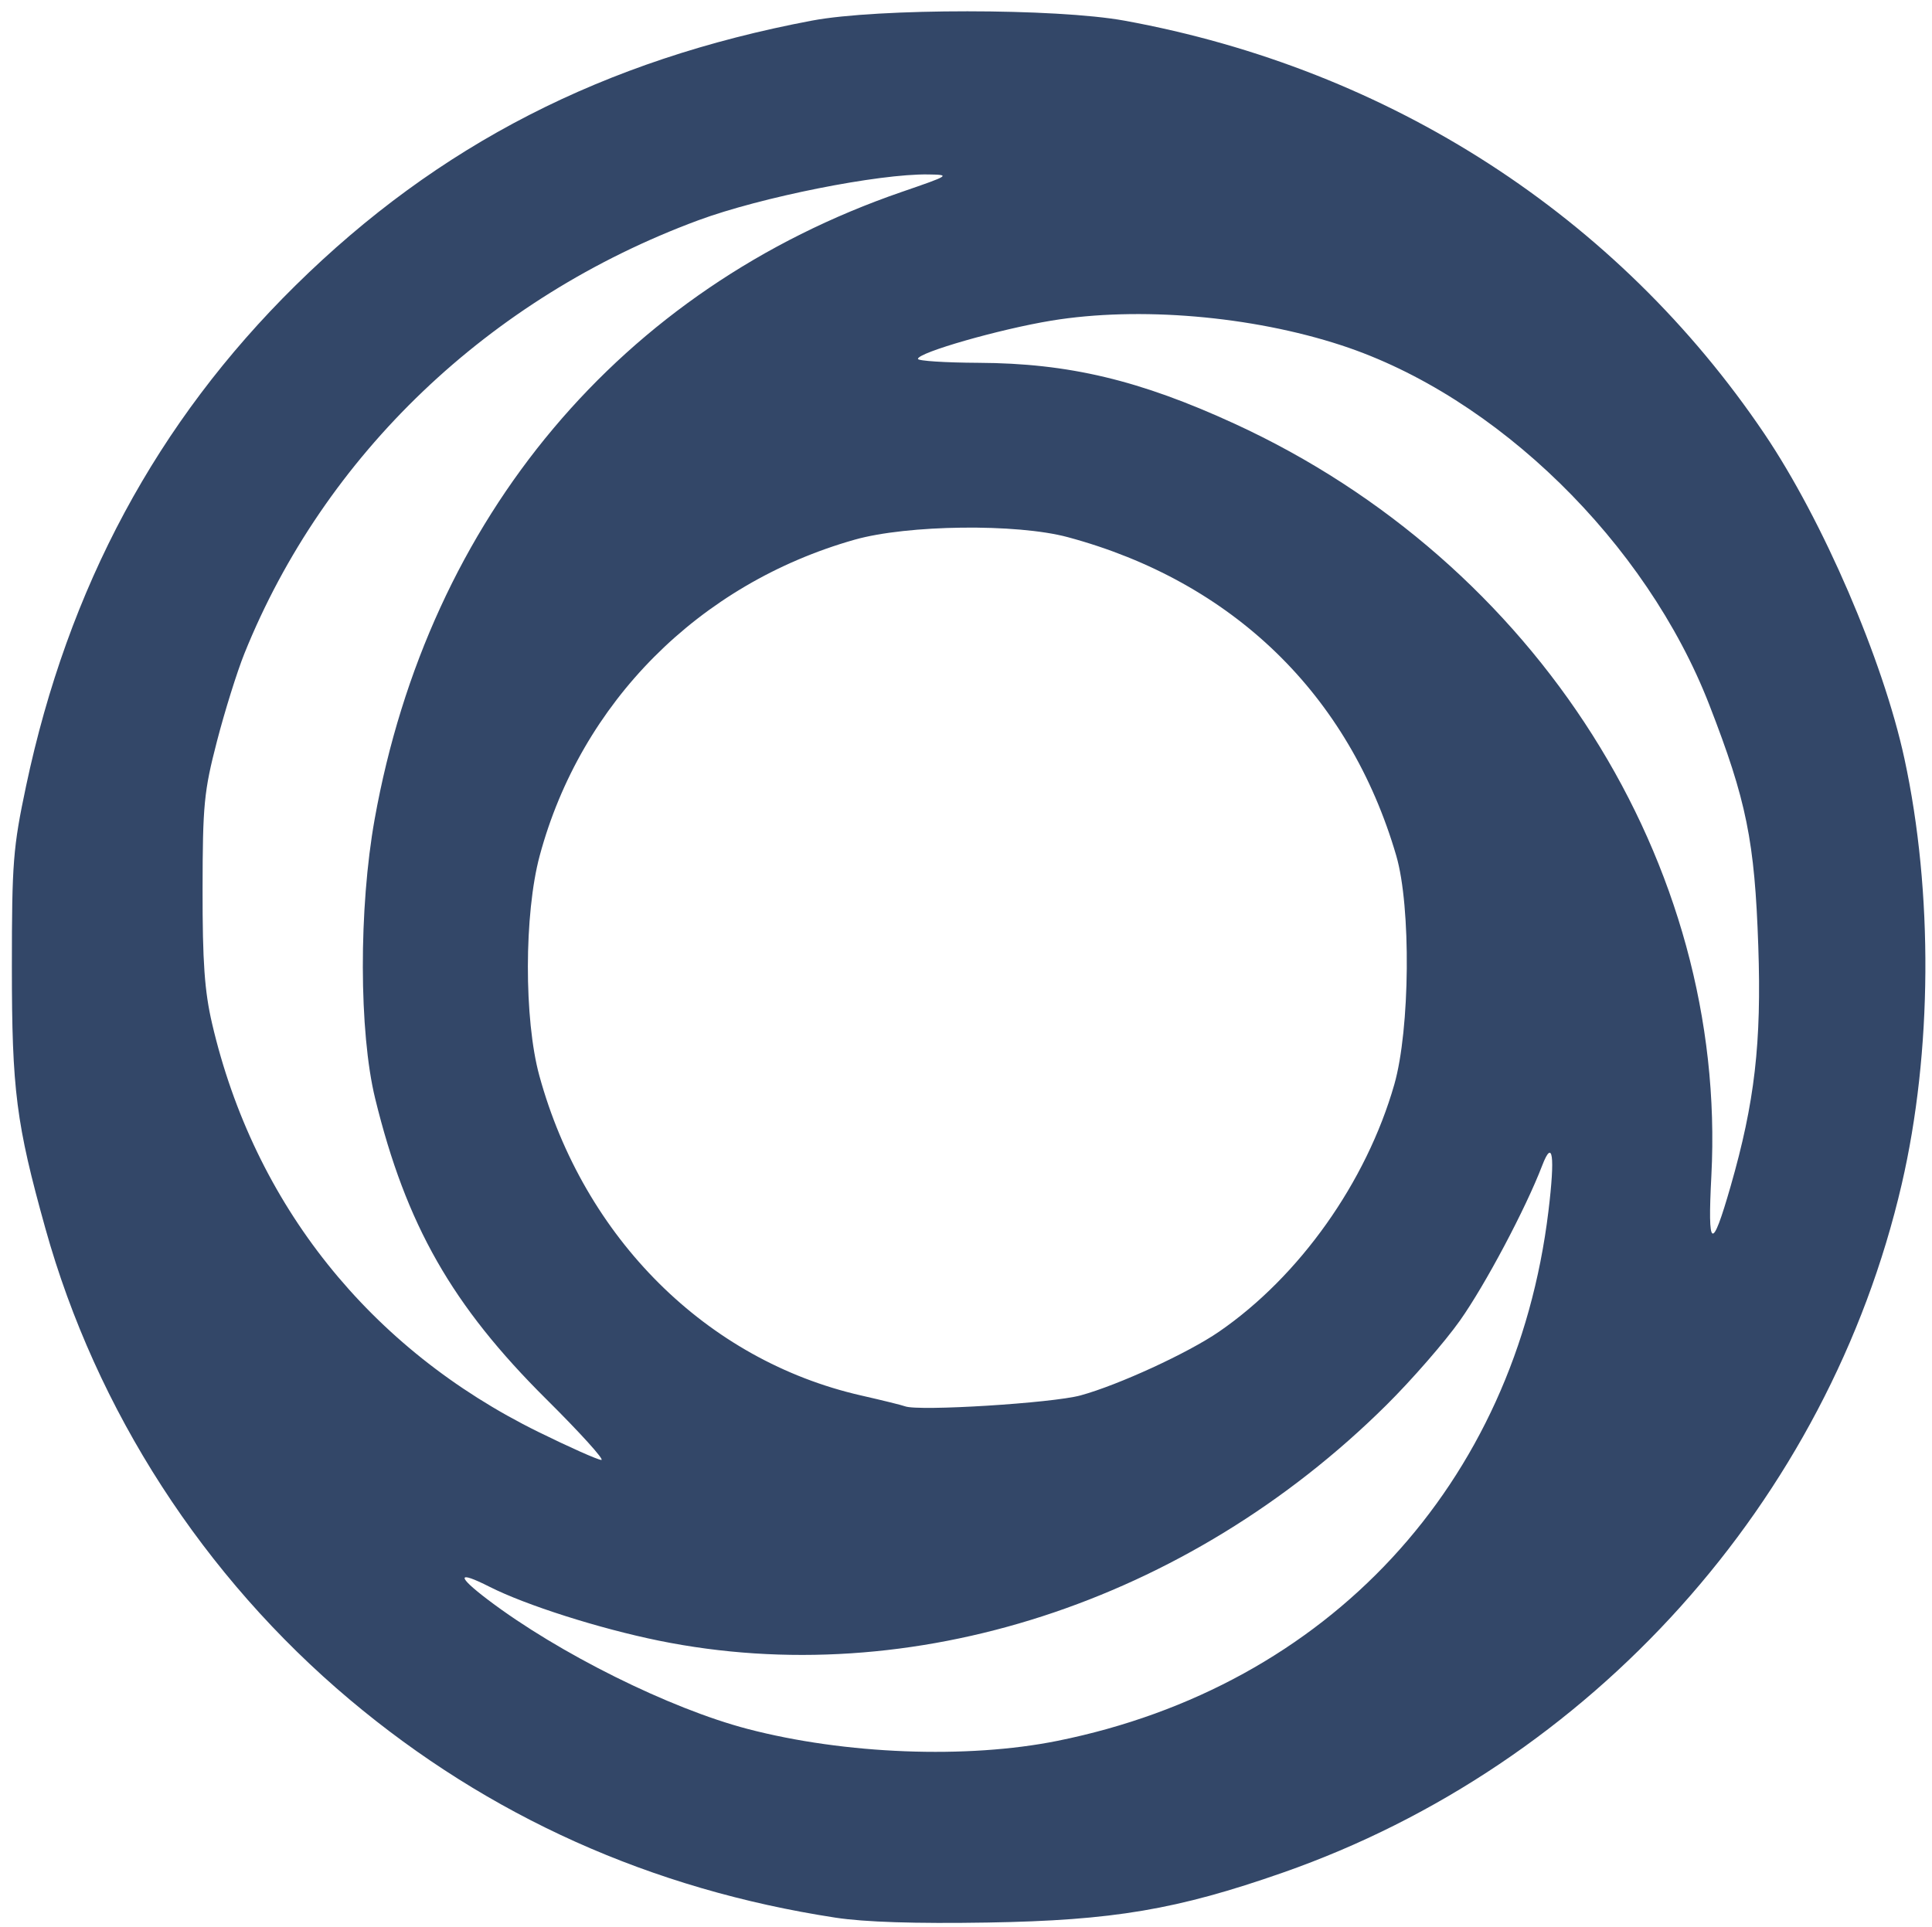
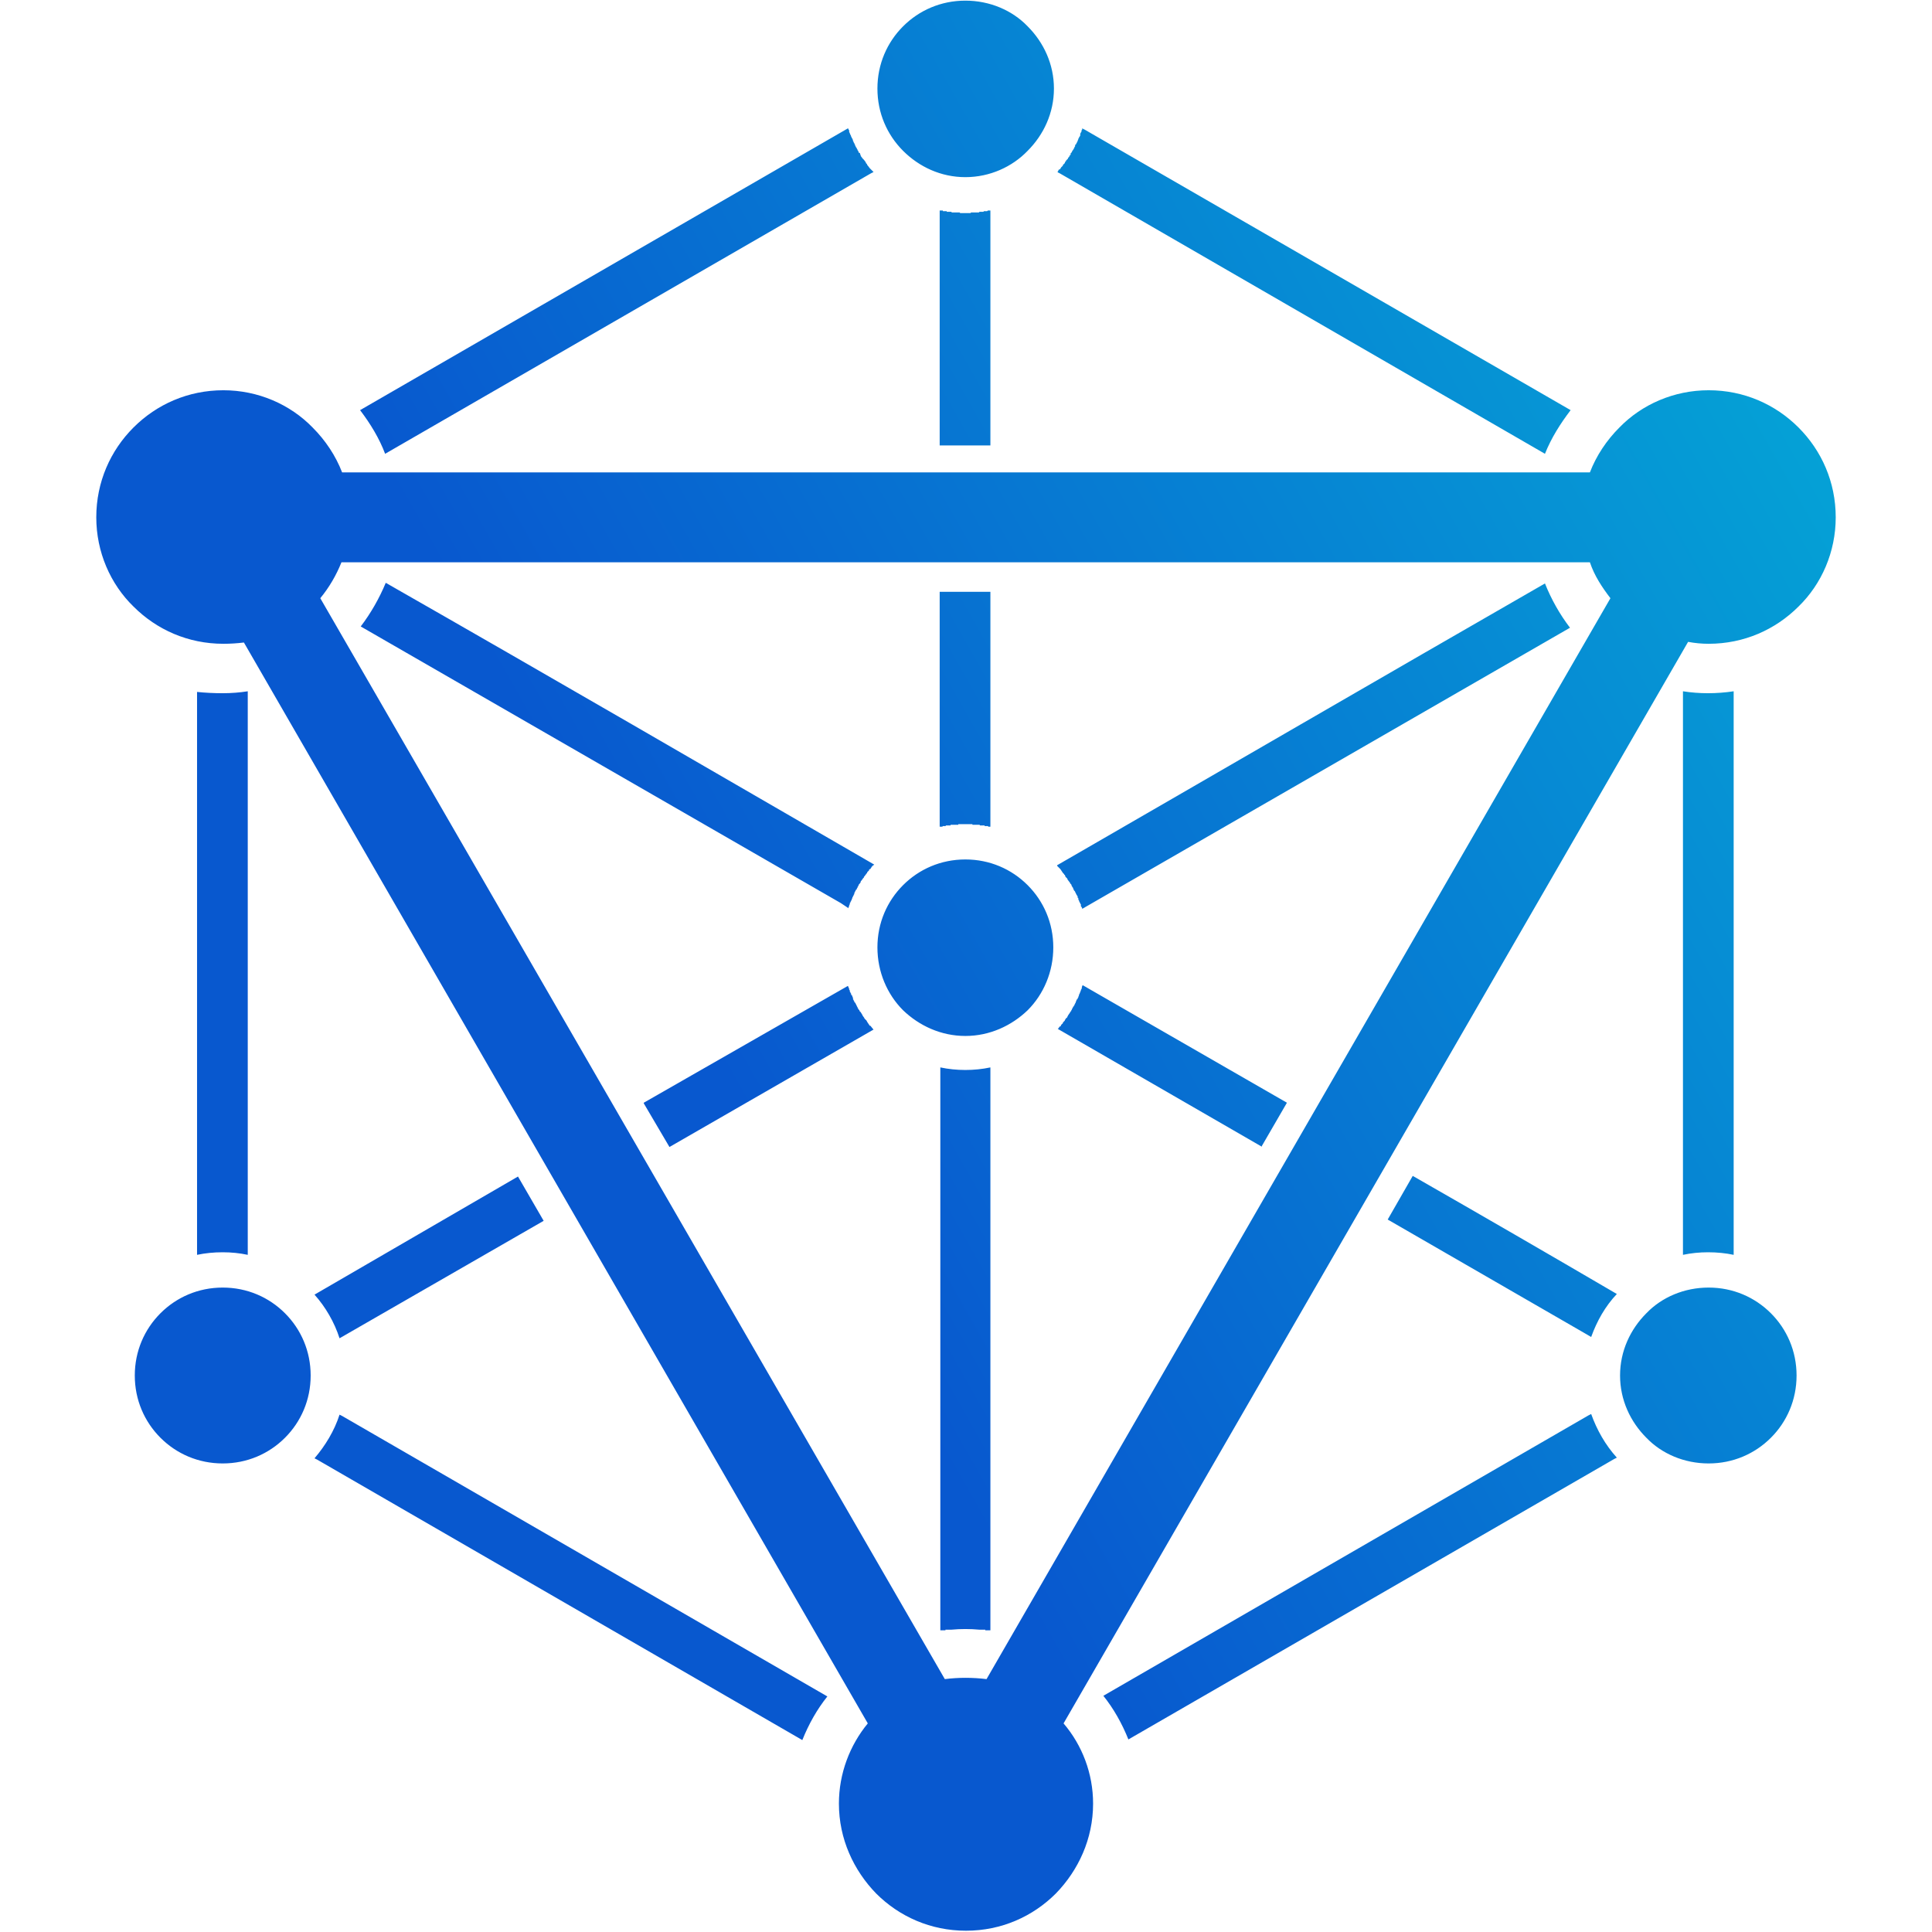
- <svg xmlns="http://www.w3.org/2000/svg" version="1.1" id="svg1" width="374" height="373" viewBox="0 0 374 373">
-   <g id="g1">
-     <path style="fill:#334768;fill-opacity:1" d="M 161.694,371.288 C 126.084,365.822 94.612,351.694 67.753,329.119 39.405,305.292 18.615,273.112 8.785,237.845 3.125,217.538 2.298,211.082 2.299,187.194 c 10e-4,-20.167 0.23,-23.083 2.747,-35 C 13.174,113.721 30.404,81.693 57.173,55.3 84.823,28.038 116.874,11.595 157.194,3.988 c 12.753,-2.406 47.29,-2.398 60.5,0.015 51.383,9.385 95.409,37.82 123.877,80.009 11.306,16.755 22.959,43.798 27.086,62.861 5.597,25.851 5.402,56.861 -0.519,82.407 -14.226,61.38 -60.084,112.403 -119.8,133.294 -20.477,7.164 -32.856,9.258 -57.145,9.666 -13.978,0.235 -23.842,-0.083 -29.5,-0.952 z m 43,-34.225 c 52.375,-10.56 88.638,-49.677 95.052,-102.532 1.309,-10.784 0.839,-14.205 -1.214,-8.843 -3.183,8.313 -11.016,23.077 -15.918,30.005 -2.919,4.125 -9.317,11.477 -14.218,16.338 -38.6,38.282 -92.01,55.582 -140.866,45.628 -11.523,-2.348 -25.757,-6.879 -32.766,-10.43 -6.325,-3.205 -6.442,-2.141 -0.278,2.535 13.631,10.339 35.155,21.045 50.241,24.991 18.823,4.923 42.482,5.833 59.966,2.308 z m -98.901,-66.119 c -18.29,-18.162 -27.191,-33.795 -33.168,-58.25 -3.144,-12.864 -3.188,-36.859 -0.1,-54.081 10.483,-58.46 47.718,-102.764 102.09,-121.472 9.293,-3.197 9.444,-3.298 5.079,-3.366 -9.598,-0.149 -32.416,4.4 -44.5,8.871 -40.522,14.995 -72.4,45.428 -87.889,83.907 -1.408,3.498 -3.8,11.148 -5.314,17 -2.504,9.672 -2.756,12.278 -2.776,28.64 -0.017,14.09 0.384,19.738 1.843,26 8.148,34.977 30.52,62.984 63.136,79.043 6.05,2.979 11.547,5.425 12.216,5.436 0.669,0.011 -4.109,-5.267 -10.617,-11.73 z m 103.401,-0.773 c 7.334,-2.01 20.784,-8.201 26.779,-12.325 15.591,-10.727 28.524,-28.966 33.936,-47.86 3.055,-10.665 3.262,-34.43 0.386,-44.291 -9.098,-31.201 -31.671,-53.097 -63.601,-61.694 -9.878,-2.66 -31.021,-2.406 -41.259,0.495 -30.091,8.526 -52.976,31.5 -60.964,61.2 -3.017,11.216 -3.049,31.68 -0.068,42.565 8.618,31.466 32.415,55.124 62.291,61.927 4.125,0.939 7.95,1.883 8.5,2.097 2.569,1.001 28.524,-0.612 34,-2.113 z m 125.82,-40.477 c 4.673,-16.256 5.999,-27.762 5.359,-46.49 -0.697,-20.397 -2.279,-28.189 -9.49,-46.752 -12.215,-31.443 -41.174,-59.751 -71.189,-69.586 -17.4,-5.702 -39.254,-7.564 -56.156,-4.786 -10.046,1.651 -25.845,6.18 -25.843,7.408 7.6e-4,0.389 5.288,0.73 11.75,0.76 17.447,0.079 31.176,3.348 49.568,11.802 58.475,26.879 95.422,85.186 92.275,145.623 -0.745,14.309 0.068,14.75 3.726,2.022 z" id="path1" />
-   </g>
+ <svg xmlns="http://www.w3.org/2000/svg" version="1.2" viewBox="0 0 301 301" width="301" height="301">
+   <defs>
+     <linearGradient id="g1" x1="45.5" y1="48.5" x2="223.7" y2="-52.3" gradientUnits="userSpaceOnUse">
+       <stop offset="0" stop-color="#0858cf" />
+       <stop offset="1" stop-color="#05a4d6" />
+     </linearGradient>
+   </defs>
+   <style>
+ 		.s0 { fill: url(#g1) } 
+ 	</style>
+   <path id="&lt;Compound Path&gt;" fill-rule="evenodd" class="s0" d="m165.7 268.5c2.9 3.4 4.6 7.8 4.6 12.5 0 5.5-2.3 10.4-5.8 14-3.6 3.6-8.5 5.8-14 5.8-5.5 0-10.4-2.2-14-5.8-3.5-3.6-5.8-8.5-5.8-14 0-4.7 1.7-9.1 4.5-12.5l-97.2-168.4q-1.6 0.2-3.2 0.2c-5.5 0-10.4-2.2-14-5.8-3.6-3.5-5.8-8.5-5.8-13.9 0-5.5 2.2-10.4 5.8-14 3.6-3.6 8.5-5.8 14-5.8 5.4 0 10.4 2.2 13.9 5.8 2 2 3.6 4.4 4.6 7h194.4c1-2.6 2.6-5 4.6-7 3.5-3.6 8.5-5.8 13.9-5.8 5.5 0 10.4 2.2 14 5.8 3.6 3.6 5.8 8.5 5.8 14 0 5.4-2.2 10.4-5.8 13.9-3.6 3.6-8.5 5.8-14 5.8q-1.6 0-3.2-0.3zm6.2-4.3l75.6-43.7 0.4-0.2c0.9 2.5 2.2 4.8 4 6.8l-0.4 0.2-75.7 43.7c-1-2.5-2.3-4.8-3.9-6.8zm-31.2-240.7c-2.5-2.5-4-5.9-4-9.7 0-3.8 1.5-7.2 4-9.7 2.5-2.5 5.9-4 9.7-4 3.8 0 7.3 1.5 9.7 4 2.5 2.5 4.1 5.9 4.1 9.7 0 3.8-1.6 7.2-4.1 9.7-2.4 2.5-5.9 4.1-9.7 4.1-3.8 0-7.2-1.6-9.7-4.1zm-115.7 200.5c-2.5-2.5-4-5.9-4-9.7 0-3.8 1.5-7.2 4-9.7 2.5-2.5 5.9-4 9.7-4 3.8 0 7.2 1.5 9.7 4 2.5 2.5 4 5.9 4 9.7 0 3.8-1.5 7.2-4 9.7-2.5 2.5-5.9 4-9.7 4-3.8 0-7.2-1.5-9.7-4zm231.5 0c-2.5-2.5-4.1-5.9-4.1-9.7 0-3.8 1.6-7.2 4.1-9.7 2.4-2.5 5.9-4 9.7-4 3.8 0 7.2 1.5 9.7 4 2.5 2.5 4 5.9 4 9.7 0 3.8-1.5 7.2-4 9.7-2.5 2.5-5.9 4-9.7 4-3.8 0-7.3-1.5-9.7-4zm-5.6-130.8c-1.3-1.7-2.5-3.5-3.2-5.6h-194.5c-0.8 2-1.9 3.9-3.3 5.6l97.3 168.4q1.6-0.2 3.2-0.2 1.7 0 3.3 0.2zm-100.5 160.6q-1.1 0-2.2 0.1h-0.1-0.1-0.1-0.1-0.1-0.1-0.1-0.1-0.1v0.1h-0.1-0.1-0.1-0.1-0.1-0.1-0.1-0.1v0.1-87.8q1.9 0.4 3.9 0.4 2 0 3.9-0.4v87.8-0.1h-0.1-0.1-0.1-0.1-0.1-0.1-0.1-0.1v-0.1h-0.1-0.1-0.1-0.1-0.1-0.1-0.1-0.1-0.1q-1.1-0.1-2.2-0.1zm119.7-58.3q-1.9-0.4-4-0.4-2 0-3.9 0.4v-87.8q1.9 0.3 3.9 0.3 2 0 4-0.3zm-239.4-87.7q1.9 0.2 4 0.2 2 0 3.9-0.3v87.8q-1.9-0.4-3.9-0.4-2.1 0-4 0.4zm98.2 156.5c-1.6 2-2.9 4.3-3.9 6.8l-75.6-43.7-0.4-0.2c1.7-2 3.1-4.3 3.9-6.8l0.4 0.2zm17.5-231.5h0.1 0.1 0.1 0.1 0.1v0.1h0.1 0.1 0.1 0.1 0.1 0.1v0.1h0.1 0.1 0.1 0.1 0.1 0.1 0.1l0.1 0.1h0.1 0.1 0.1 0.1 0.1 0.1 0.1 0.1 0.1 0.1 0.1 0.1l0.1 0.1h0.1 0.1 0.1 0.1 0.1 0.1 0.4 0.1 0.1 0.1 0.1 0.1 0.1l0.1-0.1h0.1 0.1 0.1 0.1 0.1 0.1 0.1 0.1 0.1 0.1 0.1 0.1l0.1-0.1h0.1 0.1 0.1 0.1 0.1 0.1l0.1-0.1h0.1 0.1 0.1 0.1 0.1l0.1-0.1h0.1 0.1 0.1 0.1v36.6h-7.9zm98.3 31.1c-1.6 2.1-3 4.3-4 6.8l-75.6-43.7-0.4-0.2h0.1v-0.1l0.1-0.1v-0.1l0.1-0.1h0.1l0.1-0.1v-0.1h0.1v-0.1l0.1-0.1 0.1-0.1 0.1-0.1v-0.1l0.1-0.1 0.1-0.1 0.1-0.1v-0.1l0.1-0.1v-0.1h0.1v-0.1l0.1-0.1 0.1-0.1 0.1-0.1v-0.1l0.1-0.1 0.1-0.1v-0.1l0.1-0.1 0.1-0.1v-0.1-0.1l0.1-0.1 0.1-0.1v-0.1l0.1-0.1v-0.1h0.1v-0.1l0.1-0.1v-0.1l0.1-0.1v-0.1l0.1-0.1v-0.2l0.1-0.1 0.1-0.1v-0.1l0.1-0.1v-0.1l0.1-0.1v-0.1l0.1-0.2v-0.1l0.1-0.1v-0.1l0.1-0.1 0.1-0.2v-0.2-0.1l0.1-0.1v-0.1l0.1-0.1v-0.1-0.1l0.1-0.1v-0.1-0.1l0.4 0.2zm-109-36.9l-75.7 43.7c-0.9-2.4-2.3-4.7-3.9-6.8l76-43.9 0.1 0.1v0.1l0.1 0.1v0.1 0.1 0.1l0.1 0.1v0.1l0.2 0.4v0.1l0.1 0.1v0.1l0.1 0.1 0.1 0.3v0.1l0.1 0.1v0.1l0.1 0.1v0.1l0.1 0.1v0.1l0.1 0.2 0.1 0.2 0.1 0.1v0.1l0.1 0.1v0.1l0.1 0.1 0.1 0.3h0.1l0.1 0.1v0.1l0.1 0.2v0.1l0.3 0.4 0.1 0.1 0.1 0.1 0.3 0.4v0.1l0.1 0.1 0.1 0.1v0.1l0.1 0.1 0.3 0.4 0.6 0.6zm18.6 101.8h-0.1-0.1-0.1l-0.1-0.1h-0.1-0.1-0.1-0.1-0.1v-0.1h-0.1-0.1-0.1-0.1-0.1-0.1-0.1l-0.1-0.1h-0.1-0.1-0.1-0.1-0.1-0.1-0.1-0.1-0.1-0.1-0.1v-0.1h-0.1-0.1-0.1-0.1-0.1-0.1-0.1-0.1-0.1-0.4-0.1-0.1-0.1-0.1-0.1-0.1-0.1-0.1-0.1v0.1h-0.1-0.1-0.1-0.1-0.1-0.1-0.1-0.1-0.1-0.1-0.1-0.1v0.1h-0.1-0.1-0.1-0.1-0.1-0.1-0.1l-0.1 0.1h-0.1-0.1-0.1-0.1l-0.1 0.1h-0.1-0.1-0.1-0.1v-36.6h7.9zm-98.1-31.2c1.6-2.1 2.9-4.4 3.9-6.8 25.4 14.5 50.7 29.2 76.1 43.9l-0.1 0.1h-0.1v0.1h-0.1v0.1h-0.1v0.1l-0.1 0.1-0.1 0.2h-0.1l-0.1 0.1v0.1l-0.1 0.1-0.1 0.1-0.1 0.1v0.1l-0.1 0.1-0.1 0.1v0.1h-0.1v0.1l-0.1 0.1-0.1 0.1v0.1l-0.1 0.1-0.1 0.1v0.1h-0.1v0.1l-0.1 0.1-0.1 0.1v0.1l-0.1 0.2-0.1 0.1-0.1 0.1v0.1l-0.1 0.1v0.1l-0.1 0.1v0.1l-0.1 0.1v0.1l-0.1 0.1-0.1 0.1v0.1l-0.1 0.1v0.1l-0.1 0.1v0.2l-0.1 0.1v0.1l-0.1 0.1v0.1l-0.1 0.1v0.1l-0.1 0.2v0.1l-0.1 0.1v0.1l-0.1 0.1v0.1l-0.1 0.1v0.1 0.1l-0.1 0.1v0.1 0.1l-0.1 0.1v0.1 0.1l-1.2-0.8zm112.4 44v-0.1l-0.1-0.2-0.1-0.1v-0.1-0.1-0.1l-0.1-0.1v-0.1l-0.1-0.1v-0.1l-0.1-0.1v-0.2h-0.1v-0.2-0.1h-0.1v-0.1-0.1l-0.1-0.2-0.1-0.1v-0.1l-0.1-0.1v-0.1l-0.1-0.1v-0.1l-0.1-0.1-0.1-0.1v-0.1l-0.1-0.1v-0.2h-0.1v-0.1l-0.1-0.1-0.1-0.3-0.1-0.1-0.1-0.1v-0.1l-0.1-0.1-0.3-0.4v-0.1l-0.1-0.1-0.1-0.1-0.1-0.1-0.1-0.3h-0.1v-0.1l-0.1-0.1-0.1-0.1-0.4-0.6-0.3-0.3-0.1-0.1-0.1-0.1v-0.1c25.3-14.6 50.6-29.3 76-43.9 1 2.5 2.3 4.8 3.9 6.9zm-36.5 12v0.1h0.1v0.2l0.1 0.1v0.1 0.1l0.1 0.1v0.2l0.1 0.1v0.1l0.1 0.1v0.2h0.1l0.2 0.5v0.1 0.1l0.1 0.1v0.1l0.1 0.1v0.1l0.1 0.1 0.1 0.1v0.1l0.1 0.1v0.1l0.1 0.1v0.1l0.1 0.1v0.1l0.1 0.1v0.1l0.2 0.2v0.1l0.1 0.1 0.1 0.1 0.3 0.5v0.1h0.1v0.1l0.1 0.1 0.1 0.2 0.1 0.1 0.1 0.1 0.1 0.1 0.1 0.2 0.4 0.6h0.1l0.4 0.5 0.1 0.1-31.8 18.3-4-6.8v-0.1zm84.1 36.4l3.9-6.8q15.9 9.1 31.8 18.4c-1.8 1.9-3.1 4.2-4 6.7l-1.2-0.7zm-163.3 18.5c-0.8-2.5-2.2-4.9-3.9-6.8l31.7-18.4 4 6.9zm111.9-48.2l0.1-0.1 0.1-0.1v-0.1l0.2-0.1 0.1-0.1v-0.1l0.1-0.1 0.1-0.1 0.1-0.1v-0.1l0.1-0.1 0.1-0.1 0.1-0.1v-0.1l0.1-0.1 0.1-0.2h0.1l0.1-0.2 0.1-0.2 0.2-0.3 0.1-0.1v-0.1l0.1-0.1 0.1-0.1v-0.1l0.1-0.1v-0.1l0.1-0.1v-0.1l0.1-0.1v-0.1h0.1v-0.1l0.1-0.1v-0.1l0.1-0.1v-0.1l0.1-0.1v-0.2h0.1v-0.1-0.1l0.1-0.1 0.1-0.1v-0.1l0.1-0.1v-0.1l0.1-0.2v-0.1-0.1h0.1v-0.1l0.2-0.5v-0.1l0.1-0.1 0.1-0.5 0.1-0.1 31.8 18.3-4 6.9v-0.1zm-24.1-2.9c-2.5-2.5-4-6-4-9.8 0-3.8 1.5-7.2 4-9.7 2.5-2.5 5.9-4 9.7-4 3.8 0 7.2 1.5 9.7 4 2.5 2.5 4 5.9 4 9.7 0 3.8-1.5 7.3-4 9.8-2.5 2.4-5.9 4-9.7 4-3.8 0-7.2-1.6-9.7-4z" />
</svg>
